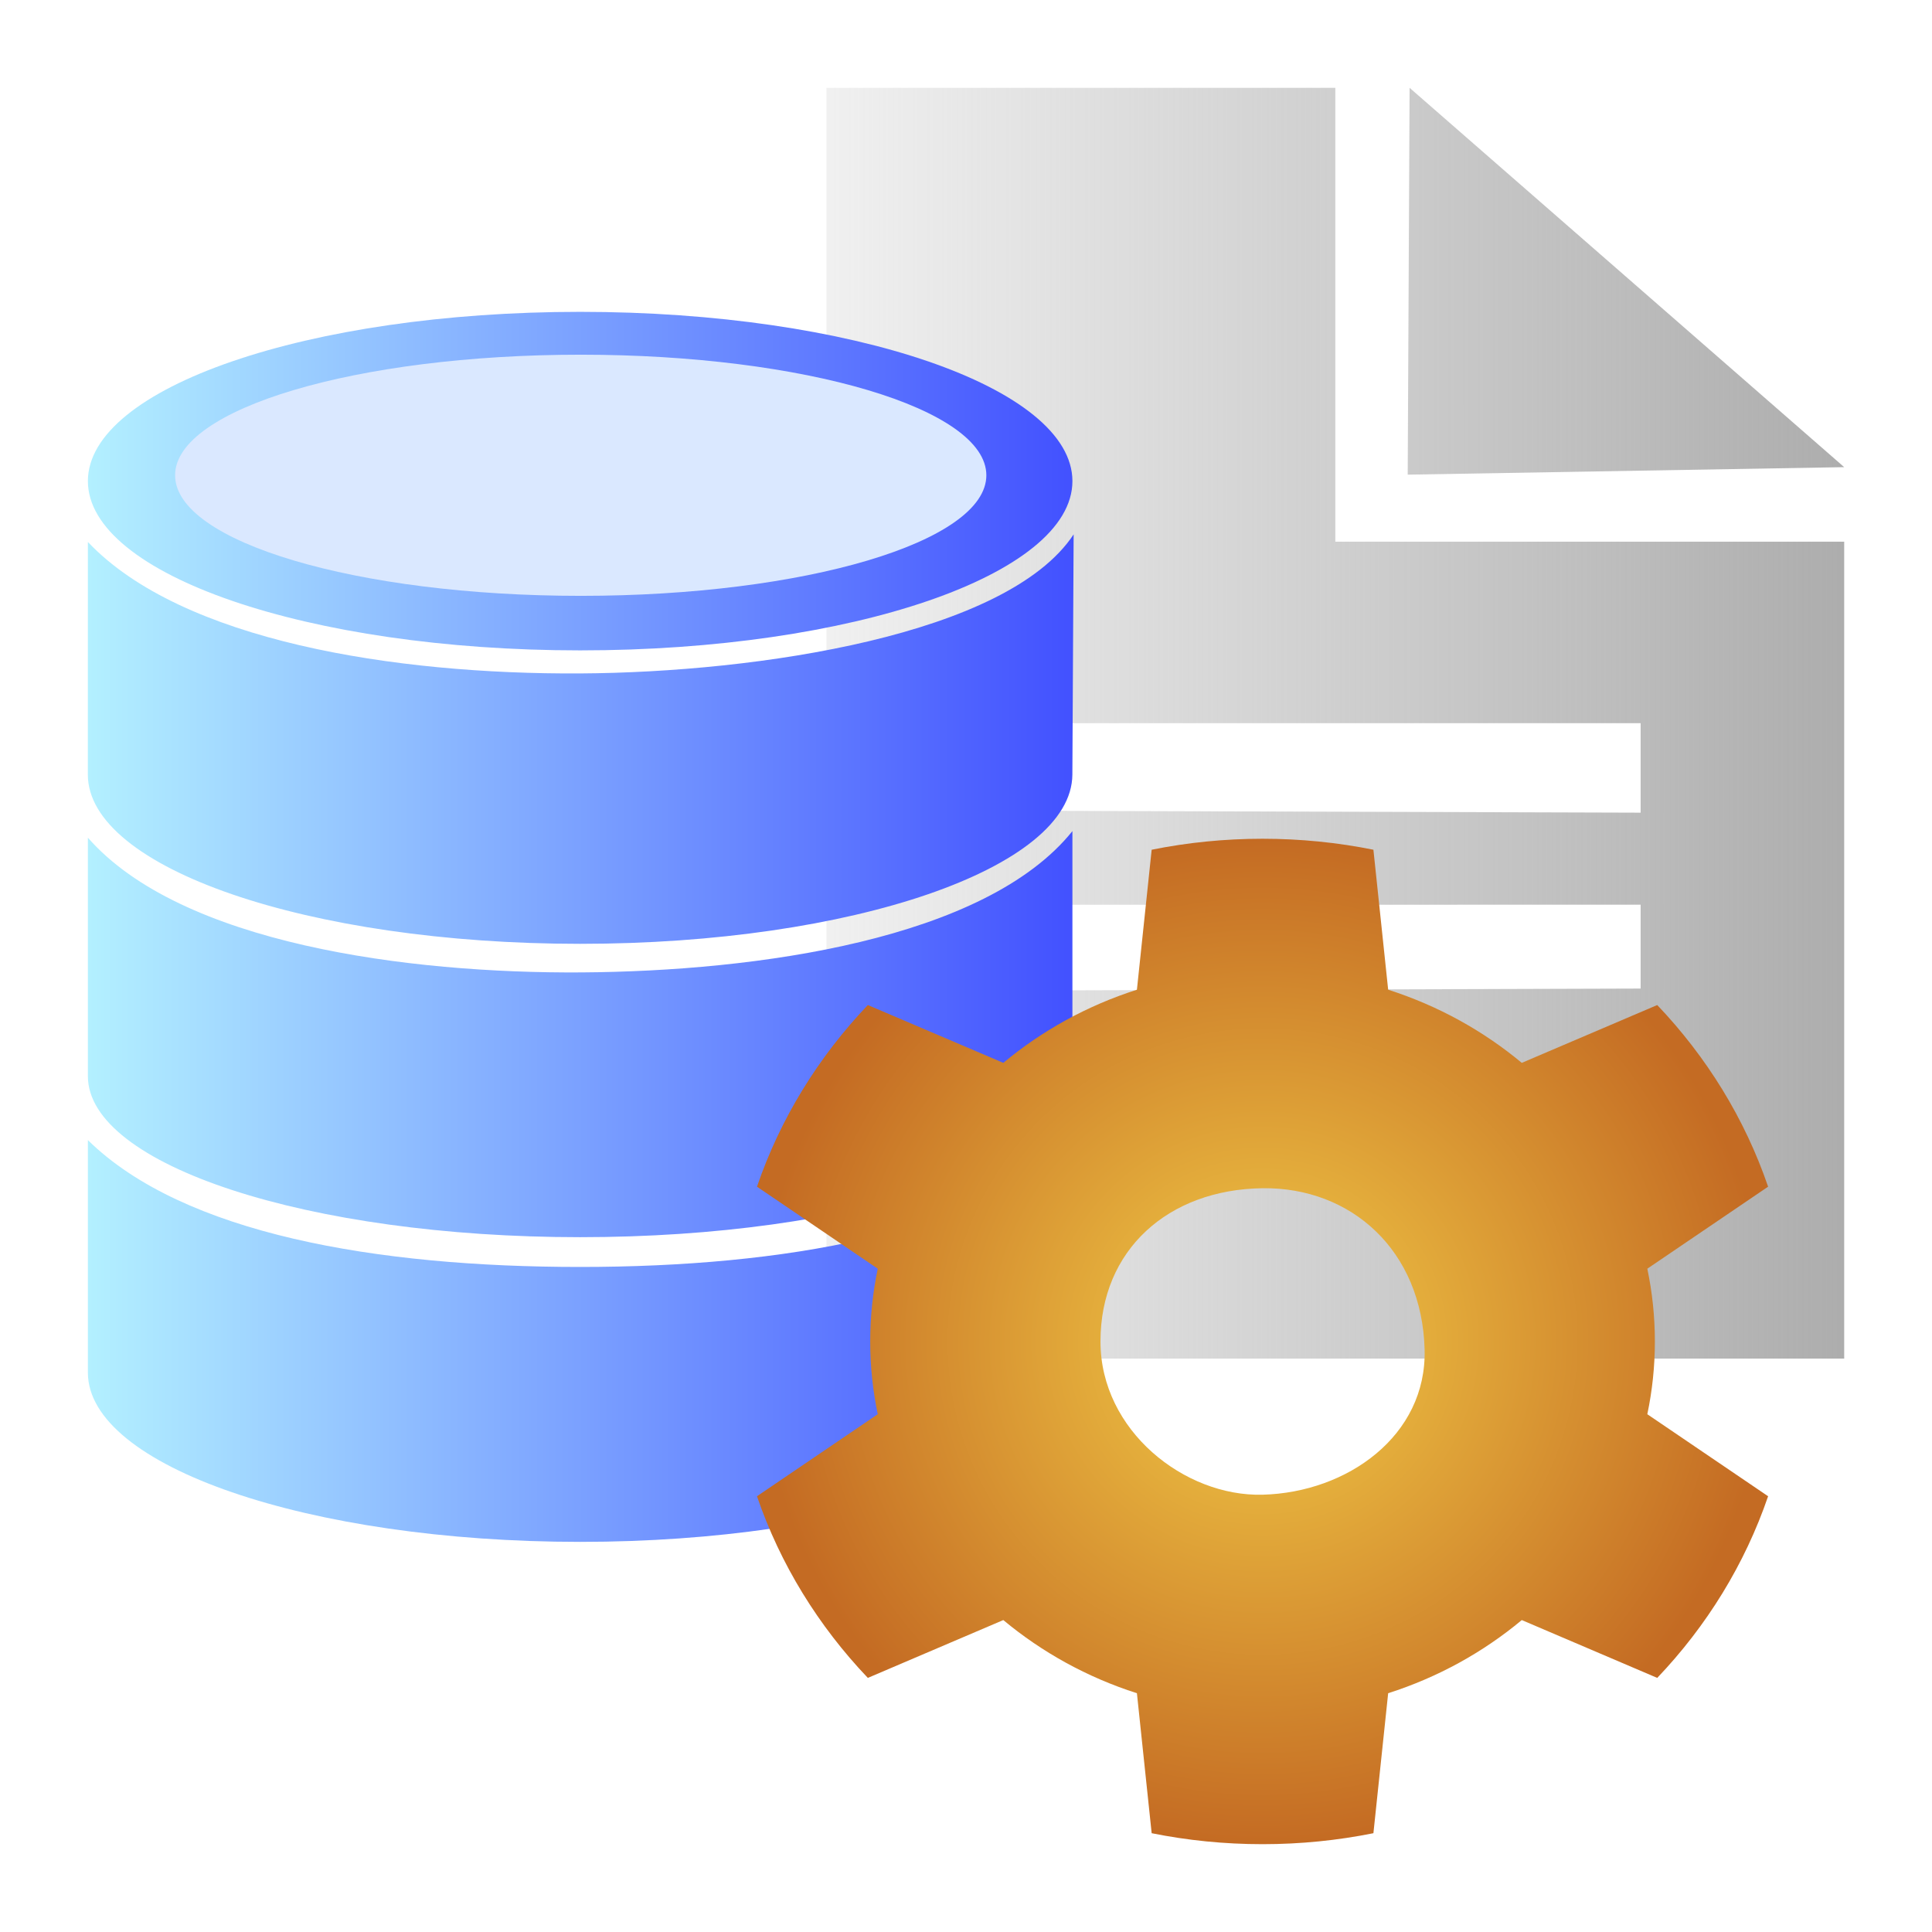
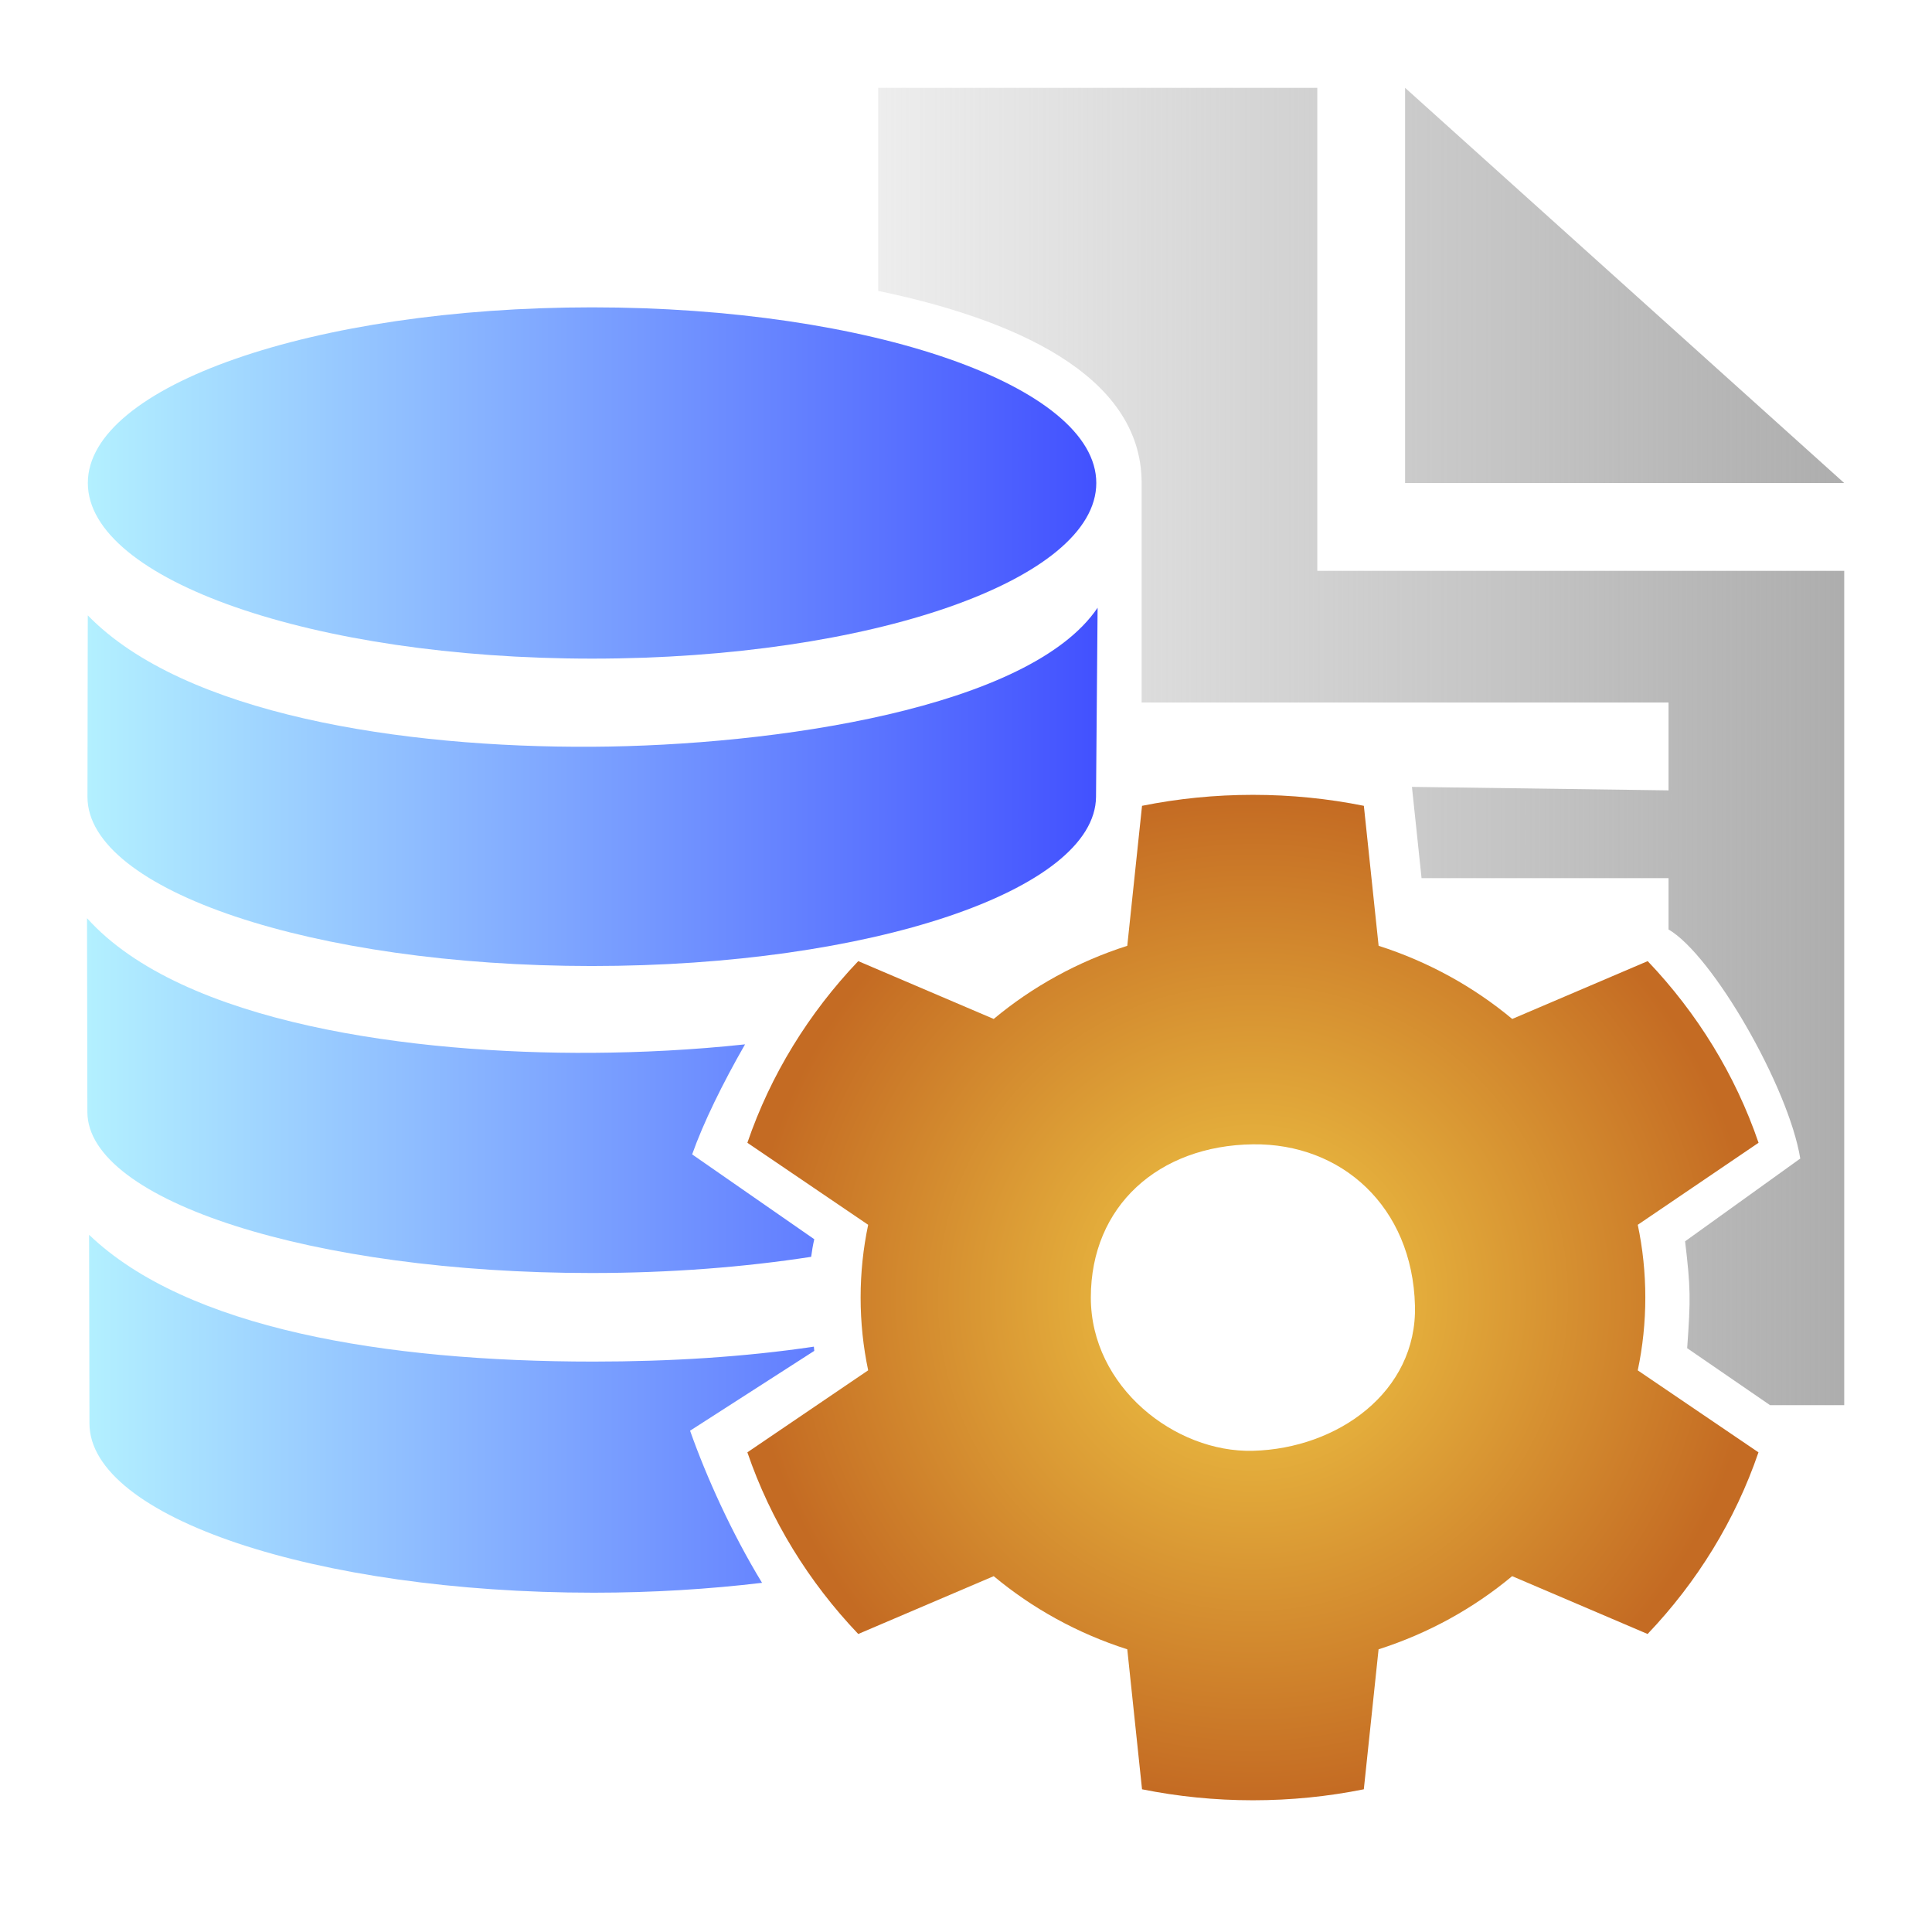
- <svg xmlns="http://www.w3.org/2000/svg" xmlns:xlink="http://www.w3.org/1999/xlink" width="44" height="44" viewBox="0 0 44 44" version="1.1" id="svg5" xml:space="preserve">
-   <defs id="defs2">
-     <linearGradient id="linearGradient3829">
-       <stop style="stop-color:#b0b0b0;stop-opacity:0.188;" offset="0" id="stop3825" />
-       <stop style="stop-color:#adadad;stop-opacity:1;" offset="1" id="stop3827" />
+ <svg xmlns="http://www.w3.org/2000/svg" xmlns:xlink="http://www.w3.org/1999/xlink" width="44" height="44" version="1.1" viewBox="0 0 44 44" xml:space="preserve">
+   <defs>
+     <linearGradient id="linearGradient3821">
+       <stop stop-color="#b3f0ff" offset="0" />
+       <stop stop-color="#4251ff" offset="1" />
    </linearGradient>
-     <linearGradient id="linearGradient3821">
-       <stop style="stop-color:#b3f0ff;stop-opacity:1;" offset="0" id="stop3817" />
-       <stop style="stop-color:#4251ff;stop-opacity:1;" offset="1" id="stop3819" />
+     <radialGradient id="radialGradient1795" cx="85.202" cy="119.49" r="30.99" gradientTransform="matrix(.37154 0 0 .36944 45.466 39.043)" gradientUnits="userSpaceOnUse">
+       <stop stop-color="#e7b43e" offset=".246" />
+       <stop stop-color="#c46b23" offset="1" />
+     </radialGradient>
+     <linearGradient id="linearGradient3823" x1="17.068" x2="75.719" y1="97.486" y2="97.486" gradientTransform="matrix(.38277 0 0 .35364 44.055 40.27)" gradientUnits="userSpaceOnUse" xlink:href="#linearGradient3821" />
+     <linearGradient id="linearGradient3831" x1="64.821" x2="127.2" y1="85.957" y2="85.957" gradientTransform="matrix(.37154 0 0 .35364 43.503 39.708)" gradientUnits="userSpaceOnUse">
+       <stop stop-color="#b0b0b0" stop-opacity=".188" offset="0" />
+       <stop stop-color="#adadad" offset="1" />
    </linearGradient>
-     <linearGradient id="linearGradient3813">
-       <stop style="stop-color:#525aff;stop-opacity:1;" offset="0" id="stop3811" />
-     </linearGradient>
-     <linearGradient id="linearGradient1793">
-       <stop style="stop-color:#e7b43e;stop-opacity:1;" offset="0.246" id="stop1789" />
-       <stop style="stop-color:#c46b23;stop-opacity:1;" offset="1" id="stop1791" />
-     </linearGradient>
-     <radialGradient xlink:href="#linearGradient1793" id="radialGradient1795" cx="85.202" cy="119.489" fx="85.202" fy="119.489" r="30.99" gradientTransform="matrix(0.3715426,0,0,0.3694393,45.68442,40.04327)" gradientUnits="userSpaceOnUse" />
-     <linearGradient xlink:href="#linearGradient3821" id="linearGradient3823" x1="17.068" y1="97.486" x2="75.719" y2="97.486" gradientUnits="userSpaceOnUse" gradientTransform="matrix(0.3827725,0,0,0.3536409,44.05459,40.26988)" />
-     <linearGradient xlink:href="#linearGradient3829" id="linearGradient3831" x1="64.821" y1="85.957" x2="127.203" y2="85.957" gradientUnits="userSpaceOnUse" gradientTransform="matrix(0.3715426,0,0,0.3536409,43.32522,39.70846)" />
+     <linearGradient id="linearGradient3" x1="17.068" x2="75.719" y1="97.486" y2="97.486" gradientTransform="matrix(.38277 0 0 .36711 44.055 39.49)" gradientUnits="userSpaceOnUse" xlink:href="#linearGradient3821" />
  </defs>
-   <g id="layer3" transform="translate(-48.58651,-53.636)">
-     <path fill="#6e6e6e" fill-rule="evenodd" d="M 90.587,65.972 H 78.998 V 55.636 H 67.409 v 28.941 h 23.178 z m -9.898,-10.336 -0.043,8.81 9.941,-0.171 z m 5.262,14.47 v 2.038 l -13.907,-0.043 v -1.995 z m 0,4.134 v 1.91 l -13.864,0.043 -0.043,-1.952 z m 0,4.134 v 2.067 H 72.044 v -2.067 z" id="path864" style="fill:url(#linearGradient3831);fill-opacity:1;stroke-width:2.189" />
-   </g>
-   <g id="layer1" transform="translate(-48.58651,-53.636)">
-     <g id="g537">
-       <path fill="#40b6e0" fill-opacity="0.7" fill-rule="evenodd" d="m 50.588,65.979 c 2.138,2.258 6.992,3.018 11.211,2.994 4.053,-0.023 9.728,-0.877 11.239,-3.167 l -0.029,5.47 c -0.011,2.129 -5.019,3.855 -11.211,3.855 -6.192,0 -11.212,-1.726 -11.211,-3.855 z m 22.422,6.585 v 5.581 c 0,2.025 -5.019,3.667 -11.211,3.667 -6.192,0 -11.211,-1.642 -11.211,-3.667 v -5.431 c 2.121,2.42 7.296,3.094 11.239,3.068 3.998,-0.026 9.202,-0.749 11.184,-3.219 z m 0,7.068 v 5.264 c 0,2.129 -5.019,3.855 -11.211,3.855 -6.192,0 -11.211,-1.726 -11.211,-3.855 v -5.295 c 2.175,2.137 6.577,2.889 11.211,2.889 4.634,0 9.008,-0.772 11.211,-2.858 z M 61.799,68.448 c -6.192,0 -11.211,-1.726 -11.211,-3.855 0,-2.129 5.019,-3.855 11.211,-3.855 6.192,0 11.211,1.726 11.211,3.855 0,2.129 -5.019,3.855 -11.211,3.855 z" id="path176" style="fill:url(#linearGradient3823);fill-opacity:1;stroke-width:2.008;stroke-dasharray:none" />
-       <ellipse style="fill:#dae8ff;fill-opacity:1;stroke-width:27.783" id="path942" cx="61.812" cy="64.46" rx="9.238" ry="2.746" />
+   <g transform="translate(-48.587 -53.636)">
+     <path d="m68.587 55.636v4.625c3 0.625 6 1.875 6 4.375v5h12v2l-5.844-0.079 0.219 2.079h5.625v1.168c1 0.581 2.734 3.586 3 5.217l-2.623 1.885c0.125 1.058 0.129 1.297 0.047 2.434l1.887 1.297h1.69l-5.2e-5 -19h-12v-11zm12 0v9h10z" fill="url(#linearGradient3831)" stroke-width="2.189" />
+     <g transform="matrix(1.0244 0 0 .99952 -1.2361 -.073211)">
+       <path d="m61.799 60.738c-6.192 0-11.21 1.792-11.21 4.002 0 2.21 5.019 4.002 11.21 4.002 6.192 0 11.21-1.792 11.21-4.002 0-2.21-5.019-4.002-11.21-4.002z" fill="url(#linearGradient3)" stroke-width="2.046" />
+       <g fill="url(#linearGradient3823)" stroke-width="2.008">
+         <path d="m50.617 81.871 0.008 4.299c0.004 2.129 5.021 3.855 11.212 3.855 1.314 0 2.569-0.082 3.741-0.225-0.673-1.132-1.238-2.416-1.6-3.466l2.761-1.819c-0.004-0.033-0.006-0.063-0.009-0.096-1.536 0.235-3.2 0.34-4.9 0.34-4.634 0-9.037-0.751-11.212-2.888z" />
+         <path d="m50.571 74.657 0.008 4.416c0.004 2.025 5.019 3.668 11.21 3.668 1.751 0 3.404-0.135 4.881-0.369 0.017-0.135 0.039-0.267 0.069-0.401l-2.715-1.933c0.247-0.716 0.675-1.612 1.176-2.507-1.16 0.128-2.32 0.186-3.392 0.193-3.942 0.026-9.116-0.648-11.237-3.068z" />
+         <path d="m50.588 67.756c2.138 2.258 6.992 3.018 11.211 2.994 4.053-0.023 9.728-0.877 11.239-3.167l-0.035 4.308c-0.017 2.129-5.019 3.855-11.211 3.855-6.192 0-11.215-1.726-11.211-3.855z" />
+       </g>
    </g>
-   </g>
-   <g id="layer2" transform="translate(-48.58651,-53.636)">
-     <path fill="#6e6e6e" fill-rule="evenodd" d="m 86.103,85.844 2.751,1.868 c -0.53,1.55 -1.399,2.955 -2.525,4.137 l -3.085,-1.317 c -0.878,0.732 -1.909,1.304 -3.043,1.666 l -0.336,3.188 c -0.815,0.164 -1.659,0.25 -2.525,0.25 -0.866,0 -1.711,-0.086 -2.525,-0.25 l -0.336,-3.188 c -1.133,-0.362 -2.164,-0.934 -3.043,-1.666 l -3.085,1.317 c -1.126,-1.182 -1.995,-2.587 -2.525,-4.137 l 2.751,-1.868 c -0.113,-0.536 -0.172,-1.09 -0.172,-1.657 0,-0.567 0.059,-1.121 0.172,-1.657 l -2.751,-1.868 c 0.53,-1.55 1.399,-2.955 2.525,-4.137 l 3.085,1.317 c 0.878,-0.732 1.909,-1.304 3.043,-1.666 l 0.336,-3.188 c 0.815,-0.164 1.659,-0.25 2.525,-0.25 0.866,0 1.711,0.086 2.525,0.25 l 0.336,3.188 c 1.133,0.362 2.164,0.934 3.043,1.666 l 3.085,-1.317 c 1.126,1.182 1.995,2.587 2.525,4.137 l -2.751,1.868 c 0.113,0.536 0.172,1.09 0.172,1.657 0,0.567 -0.059,1.121 -0.172,1.657 z m -8.763,1.833 c 1.934,-0.05 3.741,-1.347 3.691,-3.303 -0.058,-2.263 -1.676,-3.703 -3.691,-3.677 -2.149,0.028 -3.691,1.406 -3.691,3.49 0,2.033 1.918,3.536 3.691,3.49 z" id="path9" style="display:inline;fill:url(#radialGradient1795);fill-opacity:1;stroke-width:1.811" />
+     <path d="m85.884 84.844 2.751 1.868c-0.53 1.55-1.399 2.955-2.525 4.137l-3.085-1.317c-0.878 0.732-1.909 1.304-3.042 1.666l-0.336 3.188c-0.815 0.164-1.659 0.25-2.525 0.25-0.866 0-1.711-0.086-2.526-0.25l-0.336-3.188c-1.133-0.362-2.164-0.934-3.042-1.666l-3.085 1.317c-1.126-1.182-1.995-2.587-2.525-4.137l2.751-1.868c-0.113-0.536-0.172-1.09-0.172-1.657s0.059-1.121 0.172-1.657l-2.751-1.868c0.53-1.55 1.399-2.955 2.525-4.137l3.085 1.317c0.878-0.732 1.909-1.304 3.042-1.666l0.336-3.188c0.815-0.164 1.659-0.25 2.526-0.25 0.866 0 1.711 0.086 2.526 0.25l0.336 3.188c1.133 0.362 2.164 0.934 3.043 1.666l3.085-1.317c1.126 1.182 1.995 2.587 2.525 4.137l-2.751 1.868c0.113 0.536 0.172 1.09 0.172 1.657s-0.059 1.121-0.172 1.657zm-8.763 1.833c1.934-0.05 3.741-1.347 3.691-3.303-0.058-2.263-1.676-3.703-3.691-3.677-2.149 0.028-3.691 1.406-3.691 3.49 0 2.033 1.918 3.536 3.691 3.49z" fill="url(#radialGradient1795)" fill-rule="evenodd" stroke-width="1.811" />
  </g>
</svg>
